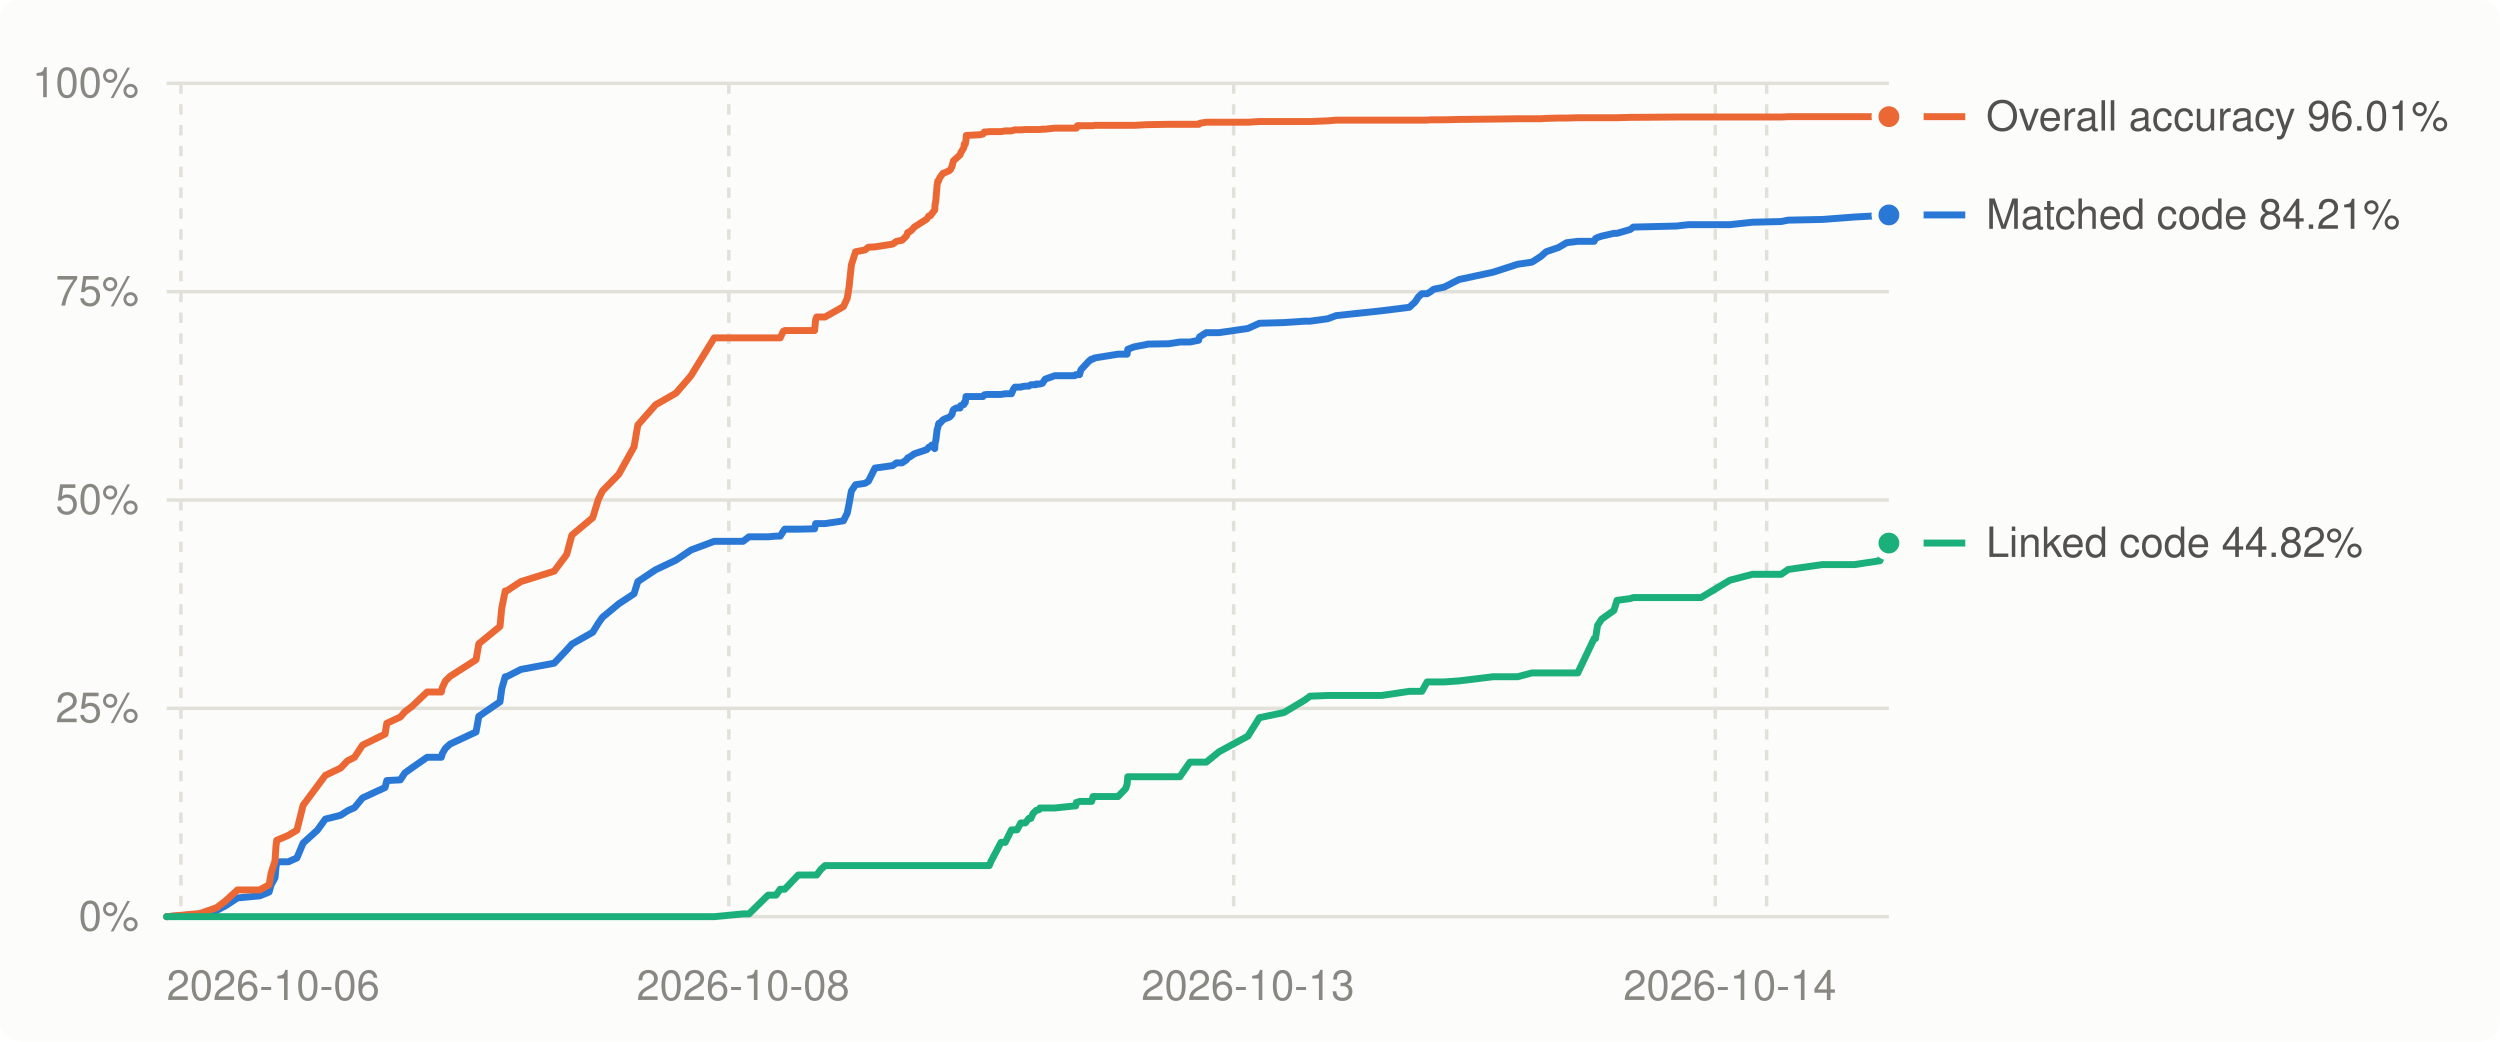
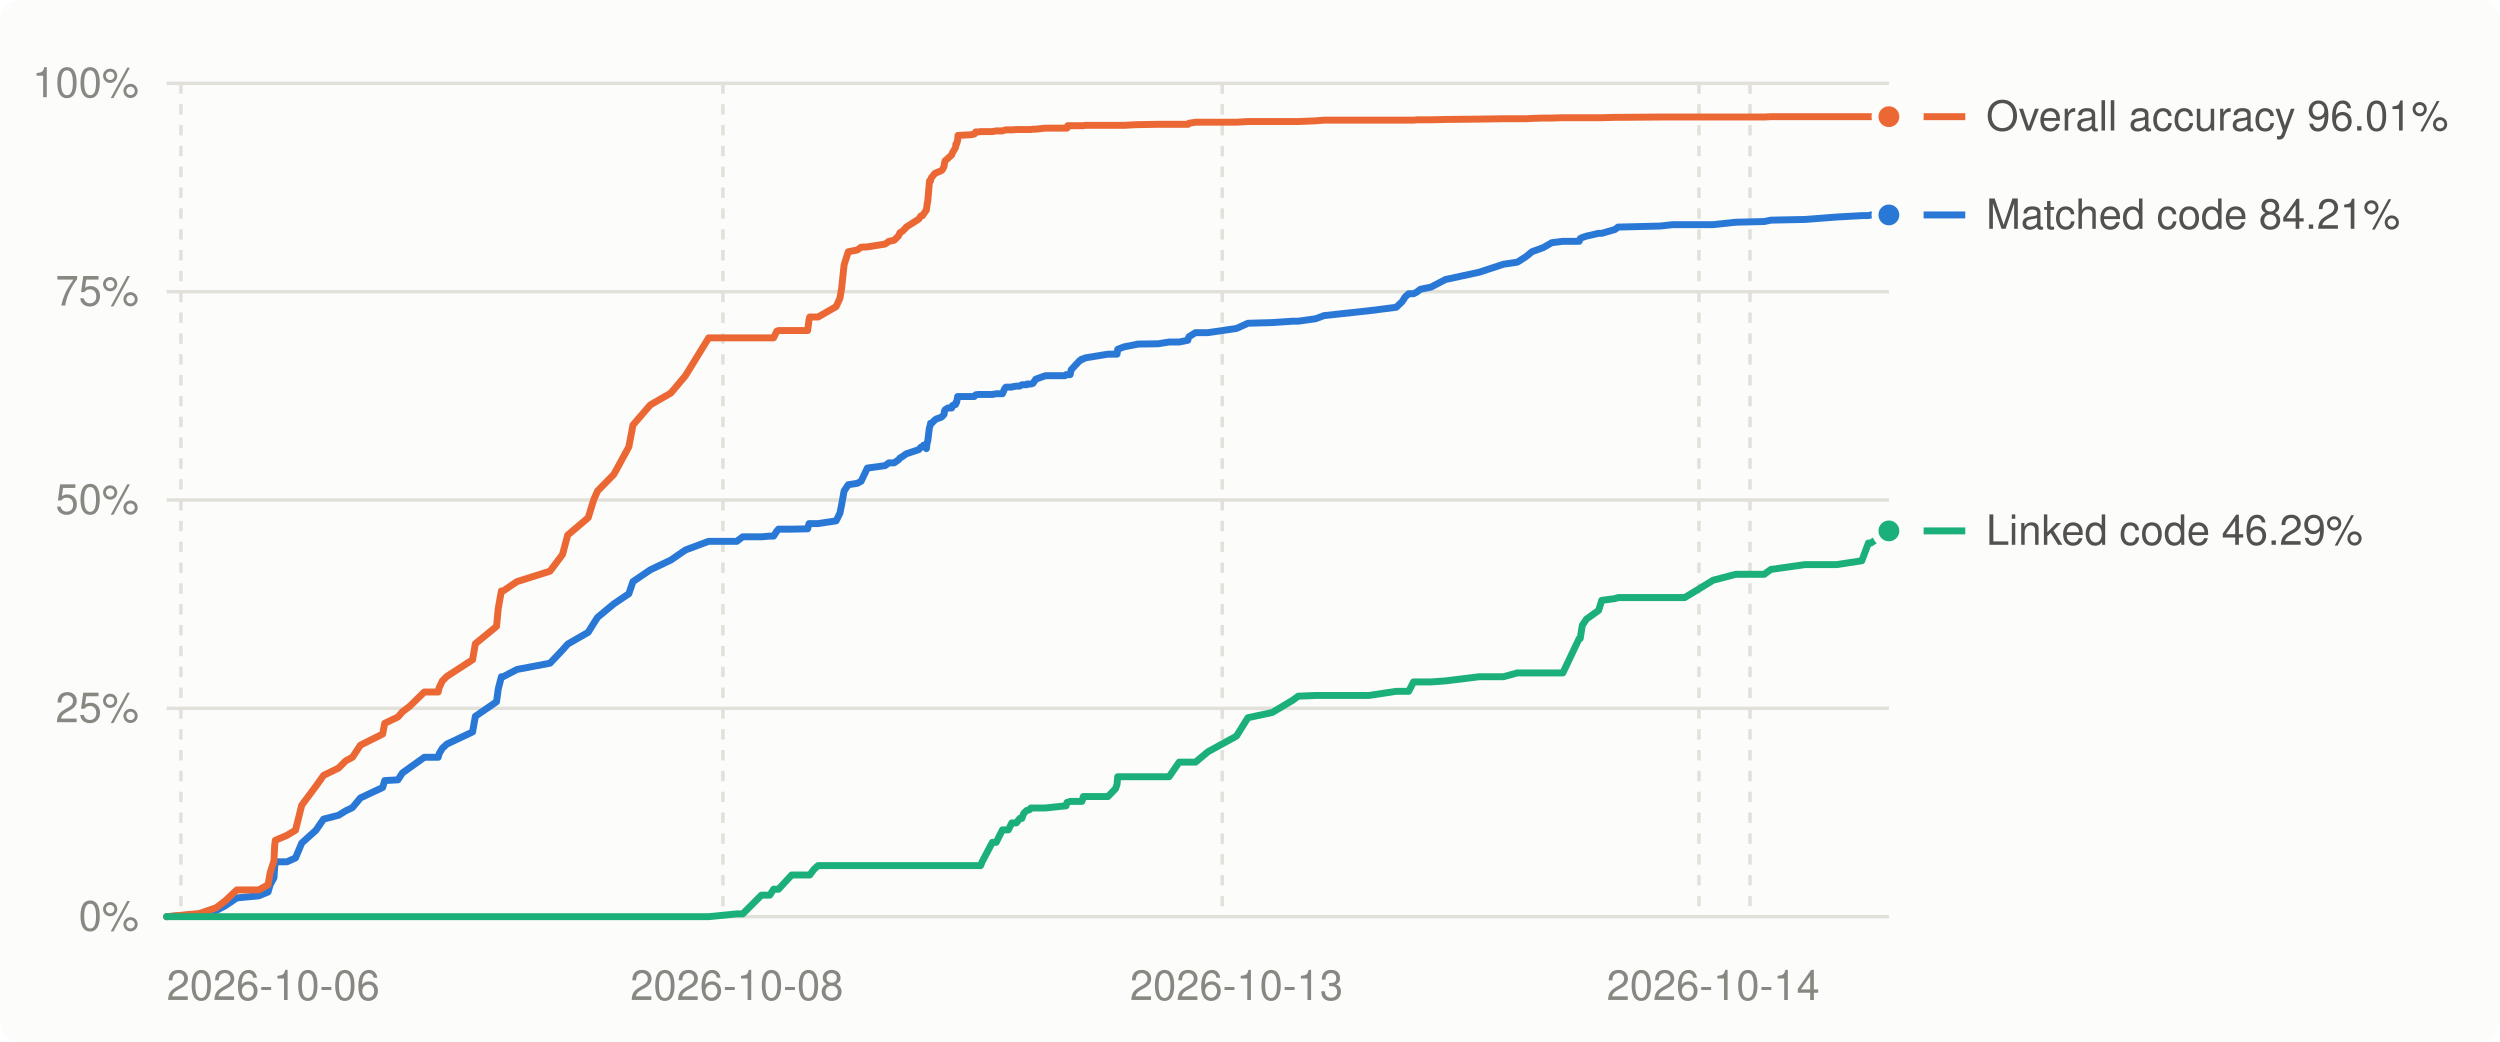
<svg xmlns="http://www.w3.org/2000/svg" viewBox="0 0 720 300" width="720" height="300" role="img" aria-label="Decompilation progress over time">
  <style>
.bg{fill:#fcfcfb}.grid{stroke:#e1e0d9}.muted{fill:#898781}.lbl{fill:#52514e}.ln0{stroke:#2a78d6}.dot0{fill:#2a78d6;stroke:#fcfcfb}.ln1{stroke:#eb6834}.dot1{fill:#eb6834;stroke:#fcfcfb}.ln2{stroke:#1baf7a}.dot2{fill:#1baf7a;stroke:#fcfcfb}
@media (prefers-color-scheme: dark){.bg{fill:#1a1a19}.grid{stroke:#2c2c2a}.muted{fill:#898781}.lbl{fill:#c3c2b7}.ln0{stroke:#3987e5}.dot0{fill:#3987e5;stroke:#1a1a19}.ln1{stroke:#d95926}.dot1{fill:#d95926;stroke:#1a1a19}.ln2{stroke:#199e70}.dot2{fill:#199e70;stroke:#1a1a19}}
text{font:12px -apple-system,BlinkMacSystemFont,'Segoe UI',Helvetica,Arial,sans-serif}
</style>
  <rect class="bg" width="720" height="300" rx="6" />
  <line x1="48" x2="544" y1="264.0" y2="264.0" class="grid" stroke-width="1" />
  <text x="40" y="268.0" class="muted" text-anchor="end">0%</text>
  <line x1="48" x2="544" y1="204.0" y2="204.0" class="grid" stroke-width="1" />
  <text x="40" y="208.0" class="muted" text-anchor="end">25%</text>
  <line x1="48" x2="544" y1="144.0" y2="144.0" class="grid" stroke-width="1" />
  <text x="40" y="148.0" class="muted" text-anchor="end">50%</text>
  <line x1="48" x2="544" y1="84.0" y2="84.0" class="grid" stroke-width="1" />
  <text x="40" y="88.0" class="muted" text-anchor="end">75%</text>
  <line x1="48" x2="544" y1="24.0" y2="24.0" class="grid" stroke-width="1" />
  <text x="40" y="28.0" class="muted" text-anchor="end">100%</text>
  <line x1="52.1" x2="52.1" y1="24" y2="264" class="grid" stroke-width="1" stroke-dasharray="3 3" />
-   <line x1="209.9" x2="209.9" y1="24" y2="264" class="grid" stroke-width="1" stroke-dasharray="3 3" />
-   <line x1="355.3" x2="355.3" y1="24" y2="264" class="grid" stroke-width="1" stroke-dasharray="3 3" />
-   <line x1="494.0" x2="494.0" y1="24" y2="264" class="grid" stroke-width="1" stroke-dasharray="3 3" />
-   <line x1="508.8" x2="508.8" y1="24" y2="264" class="grid" stroke-width="1" stroke-dasharray="3 3" />
+   <line x1="208.2" x2="208.2" y1="24" y2="264" class="grid" stroke-width="1" stroke-dasharray="3 3" />
+   <line x1="352.0" x2="352.0" y1="24" y2="264" class="grid" stroke-width="1" stroke-dasharray="3 3" />
+   <line x1="489.3" x2="489.3" y1="24" y2="264" class="grid" stroke-width="1" stroke-dasharray="3 3" />
+   <line x1="504.0" x2="504.0" y1="24" y2="264" class="grid" stroke-width="1" stroke-dasharray="3 3" />
  <text class="muted" x="48.0" y="288" text-anchor="start">2026-10-06</text>
-   <text class="muted" x="214.0" y="288" text-anchor="middle">2026-10-08</text>
-   <text class="muted" x="359.4" y="288" text-anchor="middle">2026-10-13</text>
-   <text class="muted" x="498.2" y="288" text-anchor="middle">2026-10-14</text>
-   <polyline points="48.0,264.0 56.3,263.4 57.5,263.3 62.4,262.2 64.9,260.9 68.4,258.6 74.8,258.0 77.5,256.9 78.1,254.8 79.2,252.8 79.5,249.7 79.7,248.2 83.0,248.2 85.5,247.1 87.3,242.8 91.4,239.1 93.7,235.9 98.1,234.8 100.1,233.5 102.1,232.6 104.4,229.8 110.9,226.8 111.4,224.8 115.3,224.6 116.6,222.6 118.7,221.1 123.0,218.1 127.1,218.1 127.4,217.0 128.3,215.5 129.6,214.3 137.1,210.8 137.9,206.3 144.0,202.1 144.5,198.4 145.5,194.9 145.9,194.9 150.0,192.8 159.6,191.0 163.2,187.2 164.7,185.5 170.7,182.1 172.3,179.5 173.5,177.8 178.2,173.9 182.6,171.0 183.7,167.5 188.8,164.1 194.7,161.3 199.0,158.4 205.7,155.9 214.0,155.9 215.7,154.6 221.2,154.6 223.5,154.4 224.7,154.4 225.6,153.0 226.0,152.4 229.9,152.4 234.6,152.3 234.9,150.8 235.2,150.8 236.4,150.8 237.6,150.8 242.9,150.0 244.0,147.8 244.5,145.3 245.2,141.4 246.4,139.6 249.1,139.2 250.1,138.6 252.0,134.8 257.1,134.1 258.2,133.3 259.8,133.3 261.1,132.4 261.4,131.9 262.2,131.5 262.3,131.4 262.9,131.0 263.3,130.7 266.9,129.5 267.5,128.8 268.0,128.7 268.3,128.2 269.2,129.2 269.3,127.6 269.5,127.0 269.9,123.7 270.1,123.1 270.3,122.2 270.4,121.9 270.7,121.9 271.6,120.9 272.2,120.6 273.3,120.2 273.7,119.9 274.2,119.3 274.4,118.4 274.6,118.0 275.4,117.5 276.5,117.5 276.7,116.8 277.6,116.5 277.7,115.9 278.0,115.9 278.2,114.2 278.3,114.2 280.3,114.2 282.2,114.2 283.1,114.2 283.5,113.7 283.5,113.7 284.3,113.6 284.9,113.6 285.4,113.6 288.3,113.6 289.5,113.4 291.3,113.4 291.9,112.0 292.3,111.5 292.9,111.5 294.0,111.5 294.1,111.4 295.3,111.2 296.3,111.2 296.9,110.8 297.5,110.8 298.4,110.8 298.4,110.6 299.2,110.6 299.4,110.6 299.5,110.6 300.2,110.4 301.0,109.2 303.8,108.2 309.5,108.2 309.8,107.9 310.0,107.9 310.3,107.9 310.5,107.9 310.9,107.9 311.3,106.5 313.7,103.9 314.0,103.8 314.2,103.5 314.4,103.4 314.8,103.4 315.2,103.1 322.0,102.0 324.2,102.0 324.6,102.0 324.8,100.6 326.6,99.9 330.3,99.2 330.5,99.1 336.6,99.0 339.8,98.5 342.7,98.5 345.2,98.0 345.3,97.5 345.5,97.0 347.4,95.8 351.1,95.8 359.4,94.6 362.7,93.1 369.8,92.9 375.8,92.5 377.3,92.5 382.4,91.8 384.8,90.9 397.9,89.5 405.9,88.5 407.6,86.9 408.5,85.5 409.5,84.6 411.0,84.6 412.0,84.0 412.9,83.3 415.9,82.7 420.2,80.5 430.0,78.4 437.1,76.1 441.2,75.5 443.7,73.9 445.3,72.5 448.8,71.3 451.2,69.9 454.4,69.5 459.1,69.5 459.5,68.7 460.1,68.4 461.3,68.0 464.8,67.2 465.7,67.2 469.5,66.1 470.4,65.4 482.8,65.1 486.3,64.7 489.9,64.7 498.2,64.7 504.7,64.0 513.0,63.8 515.0,63.4 524.9,63.2 534.1,62.5 541.4,62.1 543.3,62.1 544.0,61.9" fill="none" class="ln0" stroke-width="2" stroke-linejoin="round" stroke-linecap="round" />
-   <polyline points="48.0,264.0 56.3,263.2 57.5,263.1 62.4,261.4 64.9,259.5 68.4,256.3 74.8,256.3 77.5,254.8 78.1,251.4 79.2,247.9 79.5,243.5 79.7,242.0 83.0,240.6 85.5,239.1 87.3,231.9 91.4,226.4 93.7,223.3 98.1,221.2 100.1,219.1 102.1,218.1 104.4,214.6 110.9,211.4 111.4,208.3 115.3,206.5 116.6,205.0 118.7,203.4 123.0,199.3 127.1,199.3 127.4,198.0 128.3,196.1 129.6,194.8 137.1,190.0 137.9,185.4 144.0,180.4 144.5,175.2 145.5,170.2 145.9,170.2 150.0,167.5 159.6,164.5 163.2,159.7 164.7,154.1 170.7,149.1 172.3,143.9 173.5,141.4 178.2,136.6 182.6,128.7 183.7,122.4 188.8,116.6 194.7,113.2 199.0,108.2 205.7,97.3 214.0,97.3 215.7,97.3 221.2,97.3 223.5,97.3 224.7,97.3 225.6,95.4 226.0,95.2 229.9,95.2 234.6,95.2 234.9,92.1 235.2,91.3 236.4,91.3 237.6,91.3 242.9,88.3 244.0,85.9 244.5,82.9 245.2,76.3 246.4,72.5 249.1,72.0 250.1,71.2 252.0,71.1 257.1,70.3 258.2,69.5 259.8,69.2 261.1,67.9 261.4,67.0 262.2,66.6 262.3,66.5 262.9,65.9 263.3,65.4 266.9,63.1 267.5,62.2 268.0,62.1 268.3,61.6 269.2,60.5 269.3,58.9 269.5,57.9 269.9,53.2 270.1,52.1 270.3,52.1 270.4,51.8 270.7,51.1 271.6,49.9 272.2,49.7 273.3,49.2 273.7,48.9 274.2,47.9 274.4,47.0 274.6,46.3 275.4,45.6 276.5,44.6 276.7,44.0 277.6,42.5 277.7,41.5 278.0,41.5 278.2,40.4 278.3,39.0 280.3,38.9 282.2,38.8 283.1,38.6 283.5,38.1 283.5,38.0 284.3,38.0 284.9,37.9 285.4,37.9 288.3,37.9 289.5,37.7 291.3,37.7 291.9,37.5 292.3,37.4 292.9,37.4 294.0,37.4 294.1,37.4 295.3,37.3 296.3,37.3 296.9,37.3 297.5,37.3 298.4,37.3 298.4,37.3 299.2,37.3 299.4,37.3 299.5,37.3 300.2,37.2 301.0,37.2 303.8,36.9 309.5,36.9 309.8,36.9 310.0,36.9 310.3,36.2 310.5,36.2 310.9,36.2 311.3,36.2 313.7,36.2 314.0,36.2 314.2,36.2 314.4,36.2 314.8,36.2 315.2,36.1 322.0,36.1 324.2,36.1 324.6,36.1 324.8,36.1 326.6,36.1 330.3,35.9 330.5,35.9 336.6,35.8 339.8,35.8 342.7,35.8 345.2,35.8 345.3,35.8 345.5,35.5 347.4,35.2 351.1,35.2 359.4,35.2 362.7,35.0 369.8,35.0 375.8,35.0 377.3,35.0 382.4,34.8 384.8,34.6 397.9,34.6 405.9,34.6 407.6,34.6 408.5,34.6 409.5,34.6 411.0,34.6 412.0,34.5 412.9,34.5 415.9,34.5 420.2,34.4 430.0,34.3 437.1,34.2 441.2,34.2 443.7,34.2 445.3,34.1 448.8,34.0 451.2,34.0 454.4,33.9 459.1,33.9 459.5,33.9 460.1,33.9 461.3,33.9 464.8,33.9 465.7,33.9 469.5,33.8 470.4,33.8 482.8,33.7 486.3,33.7 489.9,33.7 498.2,33.7 504.7,33.7 513.0,33.7 515.0,33.6 524.9,33.6 534.1,33.6 541.4,33.6 543.3,33.6 544.0,33.6" fill="none" class="ln1" stroke-width="2" stroke-linejoin="round" stroke-linecap="round" />
-   <polyline points="48.0,264.0 56.3,264.0 57.5,264.0 62.4,264.0 64.9,264.0 68.4,264.0 74.8,264.0 77.5,264.0 78.1,264.0 79.2,264.0 79.5,264.0 79.7,264.0 83.0,264.0 85.5,264.0 87.3,264.0 91.4,264.0 93.7,264.0 98.1,264.0 100.1,264.0 102.1,264.0 104.4,264.0 110.9,264.0 111.4,264.0 115.3,264.0 116.6,264.0 118.7,264.0 123.0,264.0 127.1,264.0 127.4,264.0 128.3,264.0 129.6,264.0 137.1,264.0 137.9,264.0 144.0,264.0 144.5,264.0 145.5,264.0 145.9,264.0 150.0,264.0 159.6,264.0 163.2,264.0 164.7,264.0 170.7,264.0 172.3,264.0 173.5,264.0 178.2,264.0 182.6,264.0 183.7,264.0 188.8,264.0 194.7,264.0 199.0,264.0 205.7,264.0 214.0,263.2 215.7,263.2 221.2,257.8 223.5,257.8 224.7,256.1 225.6,256.1 226.0,256.1 229.9,252.0 234.6,252.0 234.9,252.0 235.2,252.0 236.4,250.4 237.6,249.3 242.9,249.3 244.0,249.3 244.5,249.3 245.2,249.3 246.4,249.3 249.1,249.3 250.1,249.3 252.0,249.3 257.1,249.3 258.2,249.3 259.8,249.3 261.1,249.3 261.4,249.3 262.2,249.3 262.3,249.3 262.9,249.3 263.3,249.3 266.9,249.3 267.5,249.3 268.0,249.3 268.3,249.3 269.2,249.3 269.3,249.3 269.5,249.3 269.9,249.3 270.1,249.3 270.3,249.3 270.4,249.3 270.7,249.3 271.6,249.3 272.2,249.3 273.3,249.3 273.7,249.3 274.2,249.3 274.4,249.3 274.6,249.3 275.4,249.3 276.5,249.3 276.7,249.3 277.6,249.3 277.7,249.3 278.0,249.3 278.2,249.3 278.3,249.3 280.3,249.3 282.2,249.3 283.1,249.3 283.5,249.3 283.5,249.3 284.3,249.3 284.9,249.3 285.4,248.1 288.3,242.6 289.5,242.6 291.3,239.0 291.9,239.0 292.3,239.0 292.9,239.0 294.0,237.0 294.1,237.0 295.3,237.0 296.3,235.7 296.9,235.7 297.5,234.3 298.4,233.4 298.4,233.4 299.2,233.2 299.4,232.9 299.5,232.7 300.2,232.7 301.0,232.7 303.8,232.7 309.5,232.1 309.8,232.1 310.0,231.1 310.3,231.1 310.5,231.0 310.9,230.8 311.3,230.8 313.7,230.8 314.0,230.8 314.2,230.8 314.4,230.8 314.8,229.4 315.2,229.4 322.0,229.4 324.2,227.1 324.6,225.9 324.8,223.7 326.6,223.7 330.3,223.7 330.5,223.7 336.6,223.7 339.8,223.7 342.7,219.5 345.2,219.5 345.3,219.5 345.5,219.5 347.4,219.5 351.1,216.5 359.4,212.0 362.7,206.7 369.8,205.2 375.8,201.6 377.3,200.5 382.4,200.3 384.8,200.3 397.9,200.3 405.9,199.1 407.6,199.1 408.5,199.1 409.5,199.1 411.0,196.4 412.0,196.4 412.9,196.4 415.9,196.4 420.2,196.1 430.0,194.9 437.1,194.9 441.2,193.8 443.7,193.8 445.3,193.8 448.8,193.8 451.2,193.8 454.4,193.8 459.1,183.9 459.5,183.9 460.1,180.1 461.3,178.3 464.8,175.8 465.7,172.9 469.5,172.4 470.4,172.1 482.8,172.1 486.3,172.1 489.9,172.1 498.2,167.1 504.7,165.4 513.0,165.4 515.0,164.0 524.9,162.6 534.1,162.6 541.4,161.5 543.3,156.4 544.0,156.4" fill="none" class="ln2" stroke-width="2" stroke-linejoin="round" stroke-linecap="round" />
+   <text class="muted" x="212.2" y="288" text-anchor="middle">2026-10-08</text>
+   <text class="muted" x="356.1" y="288" text-anchor="middle">2026-10-13</text>
+   <text class="muted" x="493.4" y="288" text-anchor="middle">2026-10-14</text>
+   <polyline points="48.0,264.0 56.2,263.4 57.4,263.3 62.3,262.2 64.8,260.9 68.2,258.6 74.5,258.0 77.2,256.9 77.8,254.8 78.9,252.8 79.1,249.7 79.3,248.2 82.6,248.2 85.1,247.1 86.9,242.8 91.0,239.1 93.2,235.9 97.5,234.8 99.6,233.5 101.5,232.6 103.8,229.8 110.2,226.8 110.8,224.8 114.6,224.6 115.9,222.6 118.0,221.1 122.2,218.1 126.2,218.1 126.5,217.0 127.4,215.5 128.7,214.3 136.1,210.8 136.9,206.3 143.0,202.1 143.5,198.4 144.4,194.9 144.9,194.9 148.9,192.8 158.4,191.0 162.0,187.2 163.5,185.5 169.4,182.1 171.0,179.5 172.1,177.8 176.8,173.9 181.1,171.0 182.3,167.5 187.3,164.1 193.2,161.3 197.4,158.4 204.1,155.9 212.2,155.9 213.9,154.6 219.3,154.6 221.7,154.4 222.8,154.4 223.7,153.0 224.2,152.4 228.0,152.4 232.6,152.3 233.0,150.8 233.2,150.8 234.4,150.8 235.6,150.8 240.8,150.0 241.9,147.8 242.4,145.3 243.1,141.4 244.3,139.6 246.9,139.2 248.0,138.6 249.8,134.8 254.9,134.1 256.0,133.3 257.5,133.3 258.8,132.4 259.2,131.9 259.9,131.5 260.0,131.4 260.6,131.0 261.0,130.7 264.6,129.5 265.2,128.8 265.7,128.7 266.0,128.2 266.8,129.2 267.0,127.6 267.2,127.0 267.6,123.7 267.7,123.1 268.0,122.2 268.0,121.9 268.3,121.9 269.3,120.9 269.8,120.6 271.0,120.2 271.4,119.9 271.9,119.3 272.0,118.4 272.2,118.0 273.0,117.5 274.1,117.5 274.3,116.8 275.2,116.5 275.3,115.9 275.5,115.9 275.8,114.2 275.9,114.2 277.8,114.2 279.7,114.2 280.6,114.2 281.0,113.7 281.0,113.7 281.8,113.6 282.4,113.6 282.9,113.6 285.8,113.6 286.9,113.4 288.7,113.4 289.3,112.0 289.7,111.5 290.4,111.5 291.4,111.5 291.5,111.4 292.7,111.2 293.7,111.2 294.3,110.8 294.8,110.8 295.7,110.8 295.8,110.6 296.5,110.6 296.7,110.6 296.9,110.6 297.5,110.4 298.3,109.2 301.1,108.2 306.7,108.2 307.0,107.9 307.3,107.9 307.5,107.9 307.7,107.9 308.2,107.9 308.5,106.5 310.9,103.9 311.2,103.8 311.4,103.5 311.6,103.4 312.0,103.4 312.4,103.1 319.1,102.0 321.3,102.0 321.7,102.0 321.9,100.6 323.7,99.9 327.3,99.2 327.6,99.1 333.6,99.0 336.7,98.5 339.6,98.5 342.1,98.0 342.2,97.5 342.4,97.0 344.3,95.8 347.9,95.8 356.1,94.6 359.4,93.1 366.4,92.9 372.4,92.5 373.9,92.5 378.9,91.8 381.3,90.9 394.2,89.5 402.1,88.5 403.8,86.9 404.7,85.5 405.7,84.6 407.1,84.6 408.2,84.0 409.1,83.3 412.1,82.7 416.3,80.5 426.0,78.4 433.0,76.1 437.0,75.5 439.5,73.9 441.2,72.5 444.5,71.3 446.9,69.9 450.1,69.5 454.8,69.5 455.1,68.7 455.7,68.4 456.9,68.0 460.4,67.2 461.3,67.2 465.1,66.1 466.0,65.4 478.2,65.1 481.7,64.7 485.2,64.7 493.4,64.7 499.9,64.0 508.1,63.8 510.0,63.4 519.9,63.2 529.0,62.5 536.2,62.1 538.1,62.1 538.8,61.9 544.0,61.9" fill="none" class="ln0" stroke-width="2" stroke-linejoin="round" stroke-linecap="round" />
+   <polyline points="48.0,264.0 56.2,263.2 57.4,263.1 62.3,261.4 64.8,259.5 68.2,256.3 74.5,256.3 77.2,254.8 77.8,251.4 78.9,247.9 79.1,243.5 79.3,242.0 82.6,240.6 85.1,239.1 86.9,231.9 91.0,226.4 93.2,223.3 97.5,221.2 99.6,219.1 101.5,218.1 103.8,214.6 110.2,211.4 110.8,208.3 114.6,206.5 115.9,205.0 118.0,203.4 122.2,199.3 126.2,199.3 126.5,198.0 127.4,196.1 128.7,194.8 136.1,190.0 136.9,185.4 143.0,180.4 143.5,175.2 144.4,170.2 144.9,170.2 148.9,167.5 158.4,164.5 162.0,159.7 163.5,154.1 169.4,149.1 171.0,143.9 172.1,141.4 176.8,136.6 181.1,128.7 182.3,122.4 187.3,116.6 193.2,113.2 197.4,108.2 204.1,97.3 212.2,97.3 213.9,97.3 219.3,97.3 221.7,97.3 222.8,97.3 223.7,95.4 224.2,95.2 228.0,95.2 232.6,95.2 233.0,92.1 233.2,91.3 234.4,91.3 235.6,91.3 240.8,88.3 241.9,85.9 242.4,82.9 243.1,76.3 244.3,72.5 246.9,72.0 248.0,71.2 249.8,71.1 254.9,70.3 256.0,69.5 257.5,69.2 258.8,67.9 259.2,67.0 259.9,66.6 260.0,66.5 260.6,65.9 261.0,65.4 264.6,63.1 265.2,62.2 265.7,62.1 266.0,61.6 266.8,60.5 267.0,58.9 267.2,57.9 267.6,53.2 267.7,52.1 268.0,52.1 268.0,51.8 268.3,51.1 269.3,49.9 269.8,49.7 271.0,49.2 271.4,48.9 271.9,47.9 272.0,47.0 272.2,46.3 273.0,45.6 274.1,44.6 274.3,44.0 275.2,42.5 275.3,41.5 275.5,41.5 275.8,40.4 275.9,39.0 277.8,38.9 279.7,38.8 280.6,38.6 281.0,38.1 281.0,38.0 281.8,38.0 282.4,37.9 282.9,37.9 285.8,37.9 286.9,37.7 288.7,37.7 289.3,37.5 289.7,37.4 290.4,37.4 291.4,37.4 291.5,37.4 292.7,37.3 293.7,37.3 294.3,37.3 294.8,37.3 295.7,37.3 295.8,37.3 296.5,37.3 296.7,37.3 296.9,37.3 297.5,37.2 298.3,37.2 301.1,36.9 306.7,36.9 307.0,36.9 307.3,36.9 307.5,36.2 307.7,36.2 308.2,36.2 308.5,36.2 310.9,36.2 311.2,36.2 311.4,36.2 311.6,36.2 312.0,36.2 312.4,36.1 319.1,36.1 321.3,36.1 321.7,36.1 321.9,36.1 323.7,36.1 327.3,35.9 327.6,35.9 333.6,35.8 336.7,35.8 339.6,35.8 342.1,35.8 342.2,35.8 342.4,35.5 344.3,35.2 347.9,35.2 356.1,35.2 359.4,35.0 366.4,35.0 372.4,35.0 373.9,35.0 378.9,34.8 381.3,34.6 394.2,34.6 402.1,34.6 403.8,34.6 404.7,34.6 405.7,34.6 407.1,34.6 408.2,34.5 409.1,34.5 412.1,34.5 416.3,34.4 426.0,34.3 433.0,34.2 437.0,34.2 439.5,34.2 441.2,34.1 444.5,34.0 446.9,34.0 450.1,33.9 454.8,33.9 455.1,33.9 455.7,33.9 456.9,33.9 460.4,33.9 461.3,33.9 465.1,33.8 466.0,33.8 478.2,33.7 481.7,33.7 485.2,33.7 493.4,33.7 499.9,33.7 508.1,33.7 510.0,33.6 519.9,33.6 529.0,33.6 536.2,33.6 538.1,33.6 538.8,33.6 544.0,33.6" fill="none" class="ln1" stroke-width="2" stroke-linejoin="round" stroke-linecap="round" />
+   <polyline points="48.0,264.0 56.2,264.0 57.4,264.0 62.3,264.0 64.8,264.0 68.2,264.0 74.5,264.0 77.2,264.0 77.8,264.0 78.9,264.0 79.1,264.0 79.3,264.0 82.6,264.0 85.1,264.0 86.9,264.0 91.0,264.0 93.2,264.0 97.5,264.0 99.6,264.0 101.5,264.0 103.8,264.0 110.2,264.0 110.8,264.0 114.6,264.0 115.9,264.0 118.0,264.0 122.2,264.0 126.2,264.0 126.5,264.0 127.4,264.0 128.7,264.0 136.1,264.0 136.9,264.0 143.0,264.0 143.5,264.0 144.4,264.0 144.9,264.0 148.9,264.0 158.4,264.0 162.0,264.0 163.5,264.0 169.4,264.0 171.0,264.0 172.1,264.0 176.8,264.0 181.1,264.0 182.3,264.0 187.3,264.0 193.2,264.0 197.4,264.0 204.1,264.0 212.2,263.2 213.9,263.2 219.3,257.8 221.7,257.8 222.8,256.1 223.7,256.1 224.2,256.1 228.0,252.0 232.6,252.0 233.0,252.0 233.2,252.0 234.4,250.4 235.6,249.3 240.8,249.3 241.9,249.3 242.4,249.3 243.1,249.3 244.3,249.3 246.9,249.3 248.0,249.3 249.8,249.3 254.9,249.3 256.0,249.3 257.5,249.3 258.8,249.3 259.2,249.3 259.9,249.3 260.0,249.3 260.6,249.3 261.0,249.3 264.6,249.3 265.2,249.3 265.7,249.3 266.0,249.3 266.8,249.3 267.0,249.3 267.2,249.3 267.6,249.3 267.7,249.3 268.0,249.3 268.0,249.3 268.3,249.3 269.3,249.3 269.8,249.3 271.0,249.3 271.4,249.3 271.9,249.3 272.0,249.3 272.2,249.3 273.0,249.3 274.1,249.3 274.3,249.3 275.2,249.3 275.3,249.3 275.5,249.3 275.8,249.3 275.9,249.3 277.8,249.3 279.7,249.3 280.6,249.3 281.0,249.3 281.0,249.3 281.8,249.3 282.4,249.3 282.9,248.1 285.8,242.6 286.9,242.6 288.7,239.0 289.3,239.0 289.7,239.0 290.4,239.0 291.4,237.0 291.5,237.0 292.7,237.0 293.7,235.7 294.3,235.7 294.8,234.3 295.7,233.4 295.8,233.4 296.5,233.2 296.7,232.9 296.9,232.7 297.5,232.7 298.3,232.7 301.1,232.7 306.7,232.1 307.0,232.1 307.3,231.1 307.5,231.1 307.7,231.0 308.2,230.8 308.5,230.8 310.9,230.8 311.2,230.8 311.4,230.8 311.6,230.8 312.0,229.4 312.4,229.4 319.1,229.4 321.3,227.1 321.7,225.9 321.9,223.7 323.7,223.7 327.3,223.7 327.6,223.7 333.6,223.7 336.7,223.7 339.6,219.5 342.1,219.5 342.2,219.5 342.4,219.5 344.3,219.5 347.9,216.5 356.1,212.0 359.4,206.7 366.4,205.2 372.4,201.6 373.9,200.5 378.9,200.3 381.3,200.3 394.2,200.3 402.1,199.1 403.8,199.1 404.7,199.1 405.7,199.1 407.1,196.4 408.2,196.4 409.1,196.4 412.1,196.4 416.3,196.1 426.0,194.9 433.0,194.9 437.0,193.8 439.5,193.8 441.2,193.8 444.5,193.8 446.9,193.8 450.1,193.8 454.8,183.9 455.1,183.9 455.7,180.1 456.9,178.3 460.4,175.8 461.3,172.9 465.1,172.4 466.0,172.1 478.2,172.1 481.7,172.1 485.2,172.1 493.4,167.1 499.9,165.4 508.1,165.4 510.0,164.0 519.9,162.6 529.0,162.6 536.2,161.5 538.1,156.4 538.8,156.4 544.0,152.9" fill="none" class="ln2" stroke-width="2" stroke-linejoin="round" stroke-linecap="round" />
  <circle cx="544.0" cy="61.9" r="4" class="dot0" stroke-width="2" />
  <circle cx="544.0" cy="33.6" r="4" class="dot1" stroke-width="2" />
-   <circle cx="544.0" cy="156.4" r="4" class="dot2" stroke-width="2" />
-   <line x1="554" x2="566" y1="156.4" y2="156.4" class="ln2" stroke-width="2" />
-   <text class="lbl" x="572" y="160.4">Linked code 44.82%</text>
+   <circle cx="544.0" cy="152.9" r="4" class="dot2" stroke-width="2" />
+   <line x1="554" x2="566" y1="152.9" y2="152.9" class="ln2" stroke-width="2" />
+   <text class="lbl" x="572" y="156.9">Linked code 46.29%</text>
  <line x1="554" x2="566" y1="61.9" y2="61.9" class="ln0" stroke-width="2" />
  <text class="lbl" x="572" y="65.9">Matched code 84.21%</text>
  <line x1="554" x2="566" y1="33.6" y2="33.6" class="ln1" stroke-width="2" />
  <text class="lbl" x="572" y="37.6">Overall accuracy 96.01%</text>
</svg>
